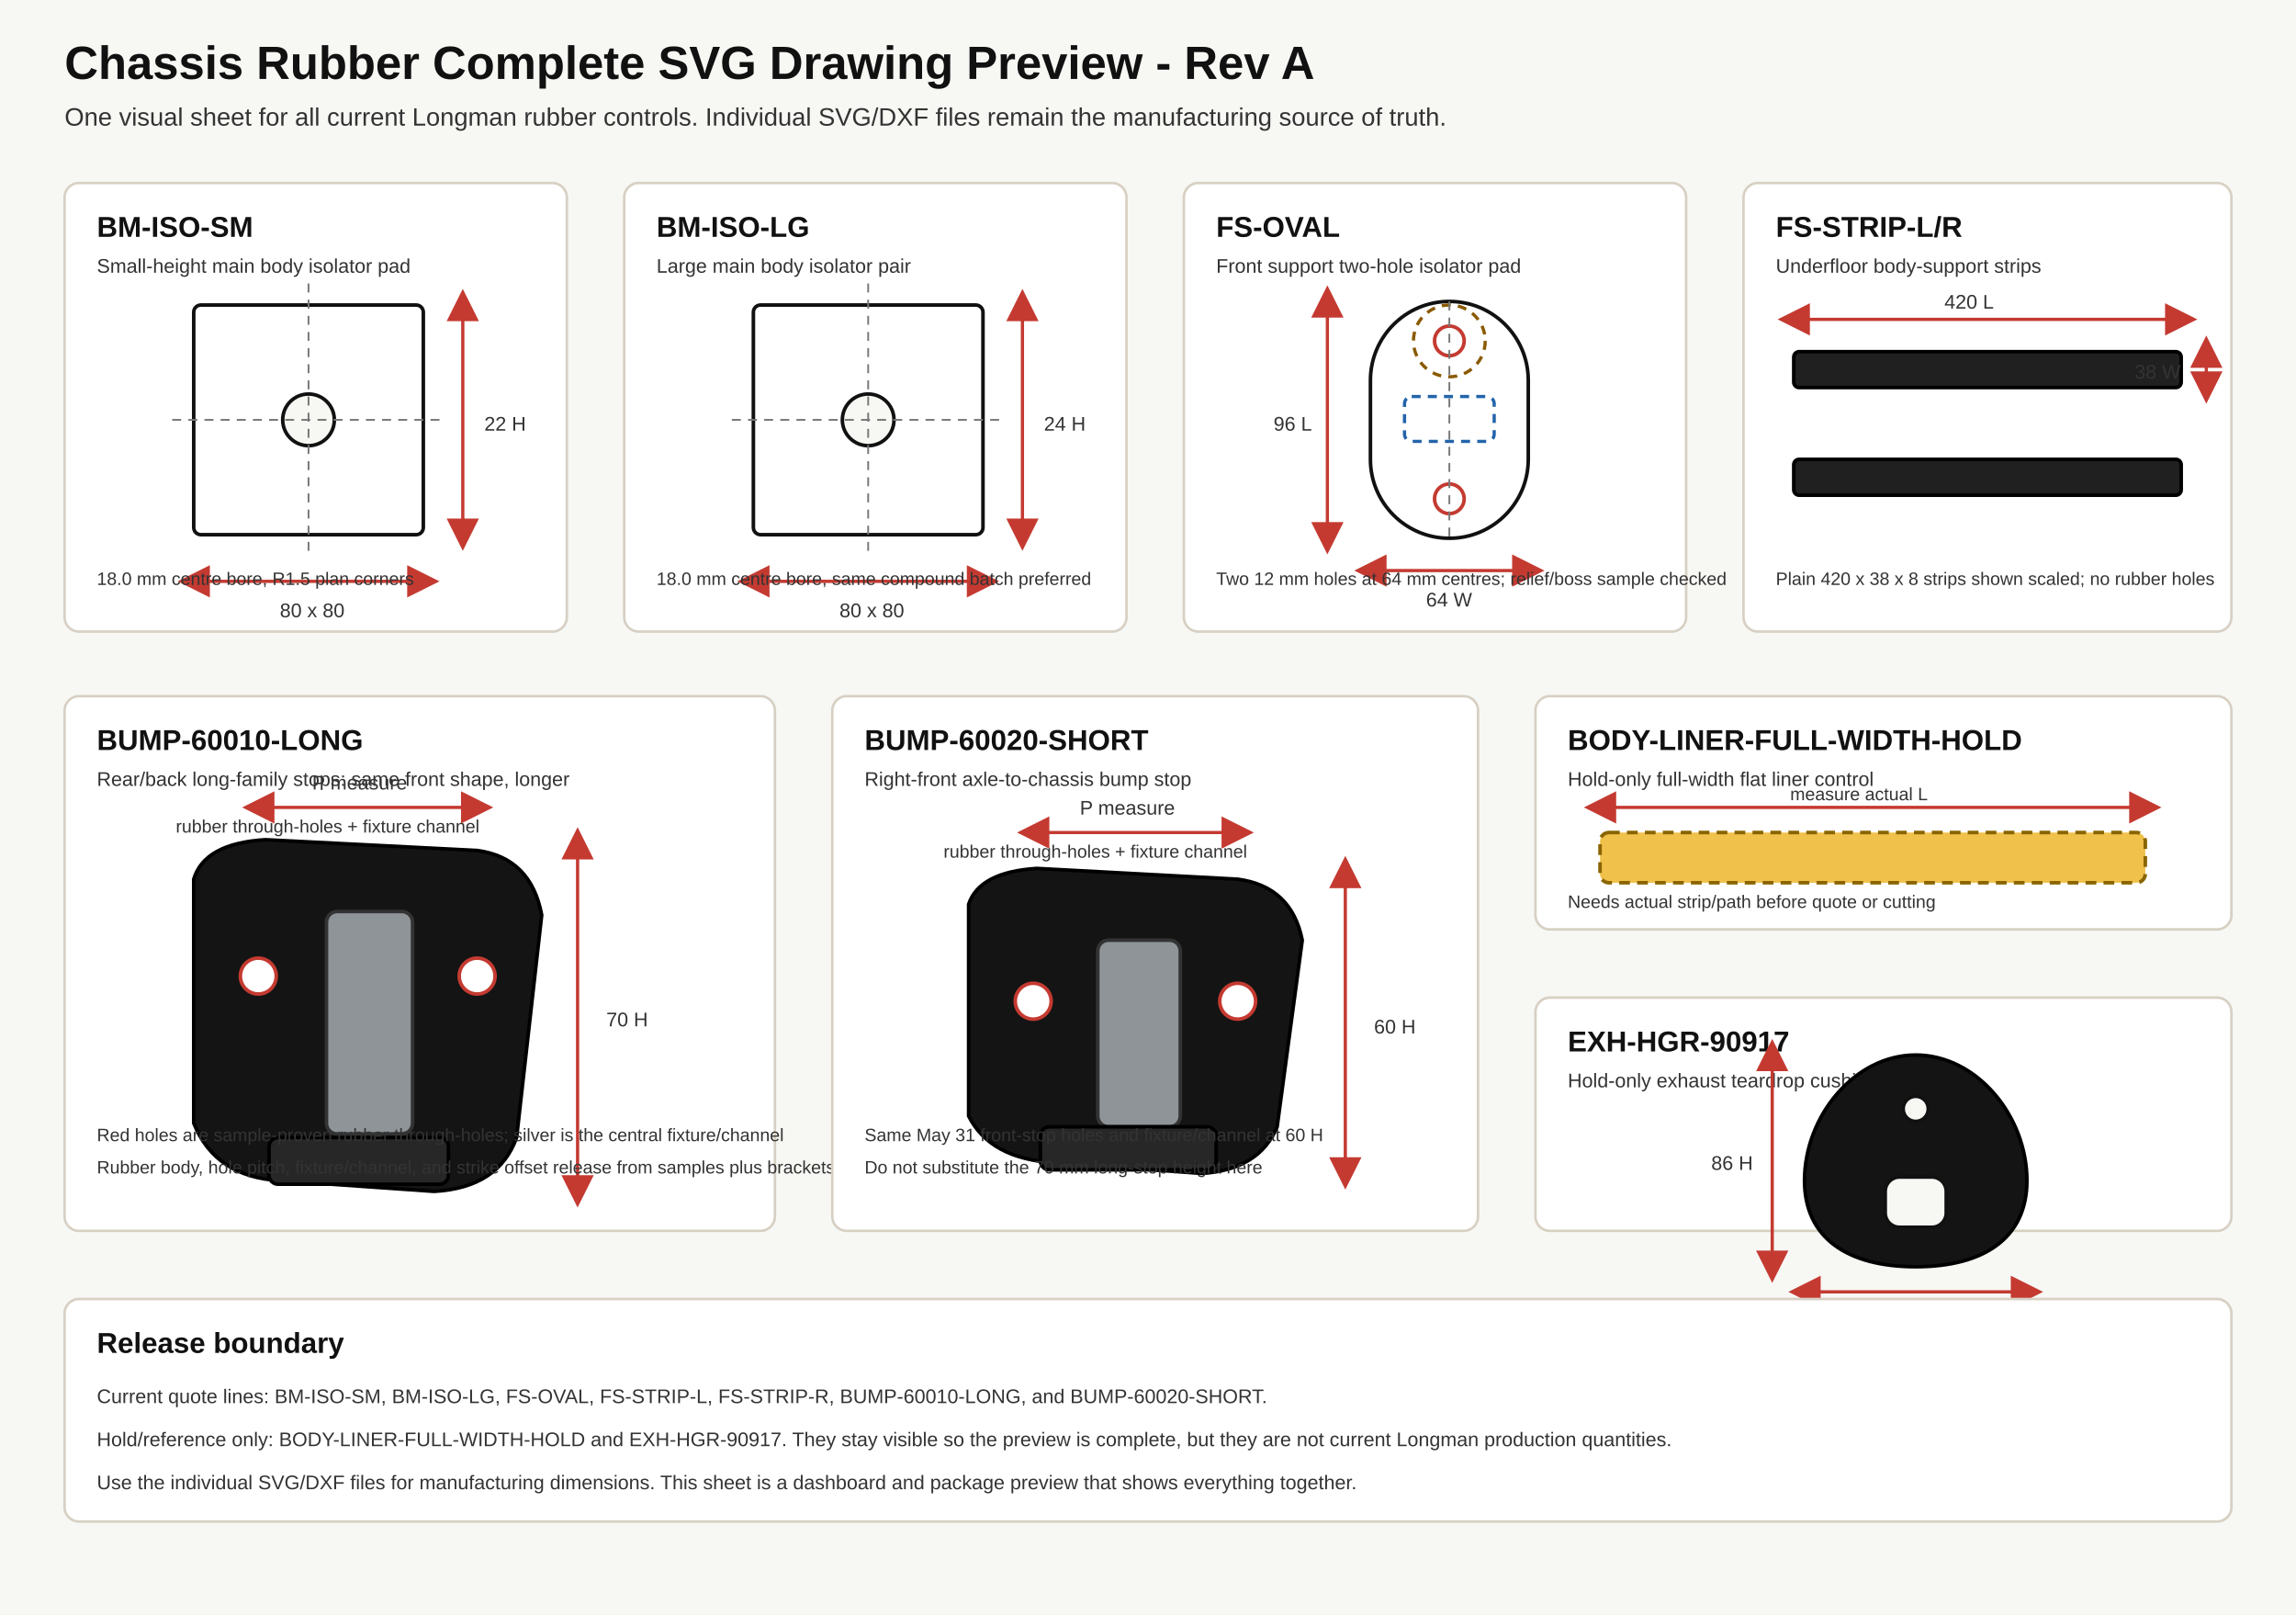
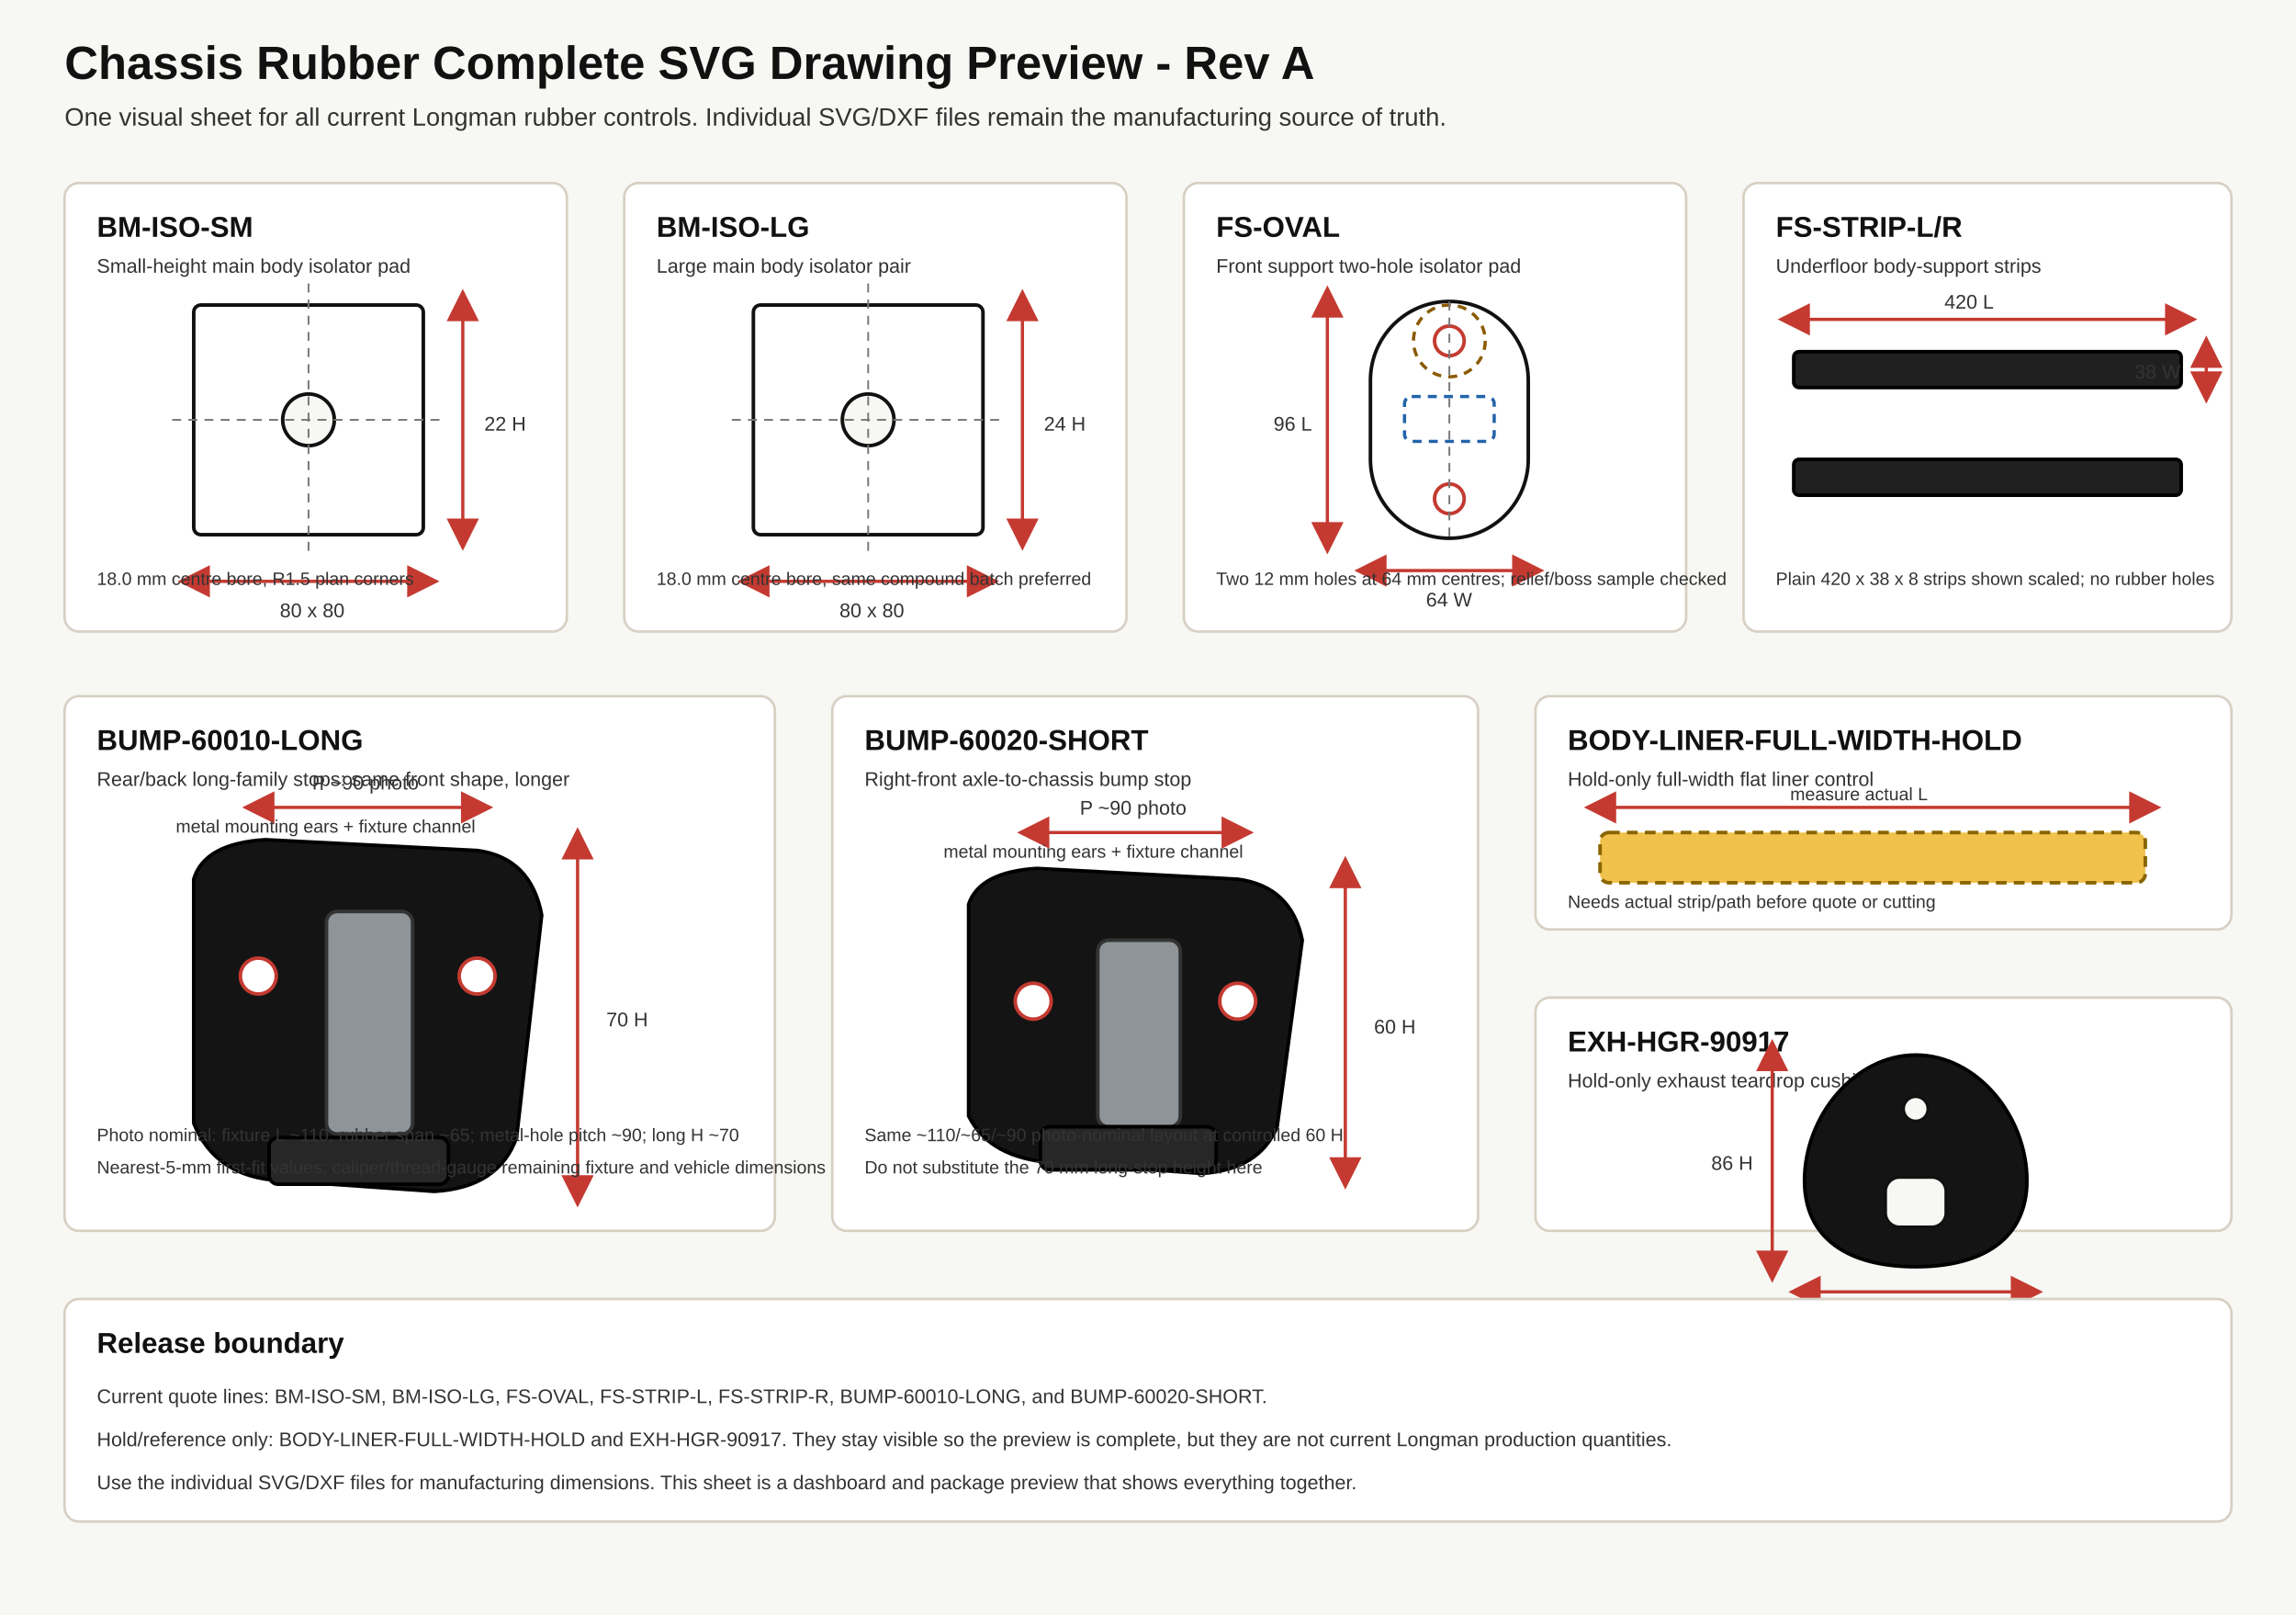
<svg xmlns="http://www.w3.org/2000/svg" width="1280" height="900" viewBox="0 0 1280 900" role="img" aria-labelledby="title desc">
  <rect width="1280" height="900" fill="#f7f7f4" />
  <style>
    .title { font: 700 26px Arial, sans-serif; fill: #111; }
    .subtitle { font: 14px Arial, sans-serif; fill: #333; }
    .panel { fill: #fff; stroke: #d7d0c3; stroke-width: 1.4; }
    .panel-title { font: 700 16px Arial, sans-serif; fill: #111; }
    .label { font: 13px Arial, sans-serif; fill: #222; }
    .small { font: 11px Arial, sans-serif; fill: #333; }
    .tiny { font: 10px Arial, sans-serif; fill: #333; }
    .rubber { fill: #141414; stroke: #000; stroke-width: 2; }
    .rubber2 { fill: #272727; stroke: #000; stroke-width: 2; }
    .steel { fill: #8e9498; stroke: #333; stroke-width: 2; }
    .cut { fill: none; stroke: #111; stroke-width: 2; }
    .hole { fill: #fff; stroke: #c43a31; stroke-width: 2; }
    .bore { fill: #f7f7f4; stroke: #111; stroke-width: 2; }
    .center { stroke: #777; stroke-width: 1; stroke-dasharray: 5 4; }
    .dim { stroke: #c43a31; stroke-width: 1.8; fill: none; marker-start: url(#arrow); marker-end: url(#arrow); }
    .guide { stroke: #666; stroke-width: 1.3; stroke-dasharray: 6 5; fill: none; }
    .hold { fill: #f0c14b; stroke: #8a6500; stroke-width: 2; stroke-dasharray: 6 4; }
    .mark { fill: none; stroke: #8a5a00; stroke-width: 1.8; stroke-dasharray: 5 4; }
    .relief { fill: none; stroke: #2364aa; stroke-width: 1.8; stroke-dasharray: 5 4; }
    .strip { fill: #202020; stroke: #000; stroke-width: 2; }
    .callout { stroke: #2364aa; stroke-width: 1.6; fill: none; marker-end: url(#arrowBlue); }
  </style>
  <defs>
    <marker id="arrow" markerWidth="10" markerHeight="10" refX="5" refY="5" orient="auto-start-reverse">
      <path d="M0,0 L10,5 L0,10 z" fill="#c43a31" />
    </marker>
    <marker id="arrowBlue" markerWidth="10" markerHeight="10" refX="8" refY="5" orient="auto">
      <path d="M0,0 L10,5 L0,10 z" fill="#2364aa" />
    </marker>
  </defs>
  <text x="36" y="44" class="title">Chassis Rubber Complete SVG Drawing Preview - Rev A</text>
  <text x="36" y="70" class="subtitle">One visual sheet for all current Longman rubber controls. Individual SVG/DXF files remain the manufacturing source of truth.</text>
  <g transform="translate(36,102)">
    <rect class="panel" x="0" y="0" width="280" height="250" rx="8" />
    <text class="panel-title" x="18" y="30">BM-ISO-SM</text>
    <text class="small" x="18" y="50">Small-height main body isolator pad</text>
    <g transform="translate(72,68)">
      <rect class="cut" x="0" y="0" width="128" height="128" rx="4" />
      <circle class="bore" cx="64" cy="64" r="14.4" />
      <line class="center" x1="64" y1="-12" x2="64" y2="140" />
      <line class="center" x1="-12" y1="64" x2="140" y2="64" />
      <path class="dim" d="M0 154 L128 154" />
      <text class="small" x="48" y="174">80 x 80</text>
      <path class="dim" d="M150 0 L150 128" />
      <text class="small" x="162" y="70">22 H</text>
    </g>
    <text class="tiny" x="18" y="224">18.0 mm centre bore, R1.5 plan corners</text>
  </g>
  <g transform="translate(348,102)">
    <rect class="panel" x="0" y="0" width="280" height="250" rx="8" />
    <text class="panel-title" x="18" y="30">BM-ISO-LG</text>
    <text class="small" x="18" y="50">Large main body isolator pair</text>
    <g transform="translate(72,68)">
      <rect class="cut" x="0" y="0" width="128" height="128" rx="4" />
      <circle class="bore" cx="64" cy="64" r="14.4" />
      <line class="center" x1="64" y1="-12" x2="64" y2="140" />
      <line class="center" x1="-12" y1="64" x2="140" y2="64" />
      <path class="dim" d="M0 154 L128 154" />
      <text class="small" x="48" y="174">80 x 80</text>
      <path class="dim" d="M150 0 L150 128" />
      <text class="small" x="162" y="70">24 H</text>
    </g>
    <text class="tiny" x="18" y="224">18.0 mm centre bore, same compound batch preferred</text>
  </g>
  <g transform="translate(660,102)">
    <rect class="panel" x="0" y="0" width="280" height="250" rx="8" />
    <text class="panel-title" x="18" y="30">FS-OVAL</text>
    <text class="small" x="18" y="50">Front support two-hole isolator pad</text>
    <g transform="translate(104,66)">
      <path class="cut" d="M0 44 A44 44 0 0 1 44 0 L44 0 A44 44 0 0 1 88 44 L88 88 A44 44 0 0 1 44 132 A44 44 0 0 1 0 88 Z" />
      <circle class="hole" cx="44" cy="22" r="8.25" />
      <circle class="hole" cx="44" cy="110" r="8.25" />
      <circle class="mark" cx="44" cy="22" r="20" />
      <rect class="relief" x="19" y="53" width="50" height="25" rx="4" />
      <line class="center" x1="44" y1="0" x2="44" y2="132" />
      <path class="dim" d="M-24 0 L-24 132" />
      <text class="small" x="-54" y="72">96 L</text>
      <path class="dim" d="M0 150 L88 150" />
      <text class="small" x="31" y="170">64 W</text>
    </g>
    <text class="tiny" x="18" y="224">Two 12 mm holes at 64 mm centres; relief/boss sample checked</text>
  </g>
  <g transform="translate(972,102)">
    <rect class="panel" x="0" y="0" width="272" height="250" rx="8" />
    <text class="panel-title" x="18" y="30">FS-STRIP-L/R</text>
    <text class="small" x="18" y="50">Underfloor body-support strips</text>
    <rect class="strip" x="28" y="94" width="216" height="20" rx="3" />
    <rect class="strip" x="28" y="154" width="216" height="20" rx="3" />
    <path class="dim" d="M28 76 L244 76" />
    <text class="small" x="112" y="70">420 L</text>
    <path class="dim" d="M258 94 L258 114" />
    <text class="small" x="218" y="109">38 W</text>
    <text class="tiny" x="18" y="224">Plain 420 x 38 x 8 strips shown scaled; no rubber holes</text>
  </g>
  <g transform="translate(36,388)">
    <rect class="panel" x="0" y="0" width="396" height="298" rx="8" />
    <text class="panel-title" x="18" y="30">BUMP-60010-LONG</text>
    <text class="small" x="18" y="50">Rear/back long-family stops: same front shape, longer</text>
    <g transform="translate(42,80)">
      <path class="rubber" d="M30 22 Q36 2 70 0 L188 6 Q218 10 224 42 L210 166 Q200 194 164 196 L78 190 Q42 188 30 158 Z" />
      <rect class="steel" x="104" y="40" width="48" height="124" rx="6" />
      <circle class="hole" cx="66" cy="76" r="10" />
      <circle class="hole" cx="188" cy="76" r="10" />
      <rect class="rubber2" x="72" y="166" width="100" height="26" rx="5" />
      <path class="dim" d="M244 2 L244 196" />
      <text class="small" x="260" y="104">70 H</text>
      <path class="dim" d="M66 -18 L188 -18" />
-       <text class="small" x="96" y="-28">P measure</text>
-       <text class="tiny" x="20" y="-4">rubber through-holes + fixture channel</text>
+       <text class="small" x="96" y="-28">P ~90 photo</text>
+       <text class="tiny" x="20" y="-4">metal mounting ears + fixture channel</text>
    </g>
-     <text class="tiny" x="18" y="248">Red holes are sample-proven rubber through-holes; silver is the central fixture/channel</text>
-     <text class="tiny" x="18" y="266">Rubber body, hole pitch, fixture/channel, and strike offset release from samples plus brackets</text>
+     <text class="tiny" x="18" y="248">Photo nominal: fixture L ~110; rubber span ~65; metal-hole pitch ~90; long H ~70</text>
+     <text class="tiny" x="18" y="266">Nearest-5-mm first-fit values; caliper/thread-gauge remaining fixture and vehicle dimensions</text>
  </g>
  <g transform="translate(464,388)">
    <rect class="panel" x="0" y="0" width="360" height="298" rx="8" />
    <text class="panel-title" x="18" y="30">BUMP-60020-SHORT</text>
    <text class="small" x="18" y="50">Right-front axle-to-chassis bump stop</text>
    <g transform="translate(42,94)">
      <path class="rubber" d="M34 22 Q40 4 72 2 L184 8 Q214 12 220 42 L206 146 Q196 170 164 172 L82 166 Q46 164 34 140 Z" />
      <rect class="steel" x="106" y="42" width="46" height="104" rx="6" />
      <circle class="hole" cx="70" cy="76" r="10" />
      <circle class="hole" cx="184" cy="76" r="10" />
      <rect class="rubber2" x="74" y="146" width="98" height="24" rx="5" />
      <path class="dim" d="M244 4 L244 172" />
      <text class="small" x="260" y="94">60 H</text>
      <path class="dim" d="M70 -18 L184 -18" />
-       <text class="small" x="96" y="-28">P measure</text>
-       <text class="tiny" x="20" y="-4">rubber through-holes + fixture channel</text>
+       <text class="small" x="96" y="-28">P ~90 photo</text>
+       <text class="tiny" x="20" y="-4">metal mounting ears + fixture channel</text>
    </g>
-     <text class="tiny" x="18" y="248">Same May 31 front-stop holes and fixture/channel at 60 H</text>
+     <text class="tiny" x="18" y="248">Same ~110/~65/~90 photo-nominal layout at controlled 60 H</text>
    <text class="tiny" x="18" y="266">Do not substitute the 70 mm long-stop height here</text>
  </g>
  <g transform="translate(856,388)">
    <rect class="panel" x="0" y="0" width="388" height="130" rx="8" />
    <text class="panel-title" x="18" y="30">BODY-LINER-FULL-WIDTH-HOLD</text>
    <text class="small" x="18" y="50">Hold-only full-width flat liner control</text>
    <rect class="hold" x="36" y="76" width="304" height="28" rx="5" />
    <path class="dim" d="M36 62 L340 62" />
    <text class="tiny" x="142" y="58">measure actual L</text>
    <text class="tiny" x="18" y="118">Needs actual strip/path before quote or cutting</text>
  </g>
  <g transform="translate(856,556)">
    <rect class="panel" x="0" y="0" width="388" height="130" rx="8" />
    <text class="panel-title" x="18" y="30">EXH-HGR-90917</text>
    <text class="small" x="18" y="50">Hold-only exhaust teardrop cushion reference</text>
    <g transform="translate(166,24)">
      <path class="rubber" d="M46 8 C80 8 108 42 108 78 C108 110 84 126 46 126 C8 126 -16 110 -16 78 C-16 42 12 8 46 8 Z" />
      <circle class="bore" cx="46" cy="38" r="7" />
      <rect class="bore" x="29" y="76" width="34" height="28" rx="8" />
      <path class="dim" d="M-34 8 L-34 126" />
      <text class="small" x="-68" y="72">86 H</text>
      <path class="dim" d="M-16 140 L108 140" />
      <text class="small" x="28" y="160">48 W</text>
    </g>
  </g>
  <g transform="translate(36,724)">
    <rect class="panel" x="0" y="0" width="1208" height="124" rx="8" />
    <text class="panel-title" x="18" y="30">Release boundary</text>
    <text class="small" x="18" y="58">Current quote lines: BM-ISO-SM, BM-ISO-LG, FS-OVAL, FS-STRIP-L, FS-STRIP-R, BUMP-60010-LONG, and BUMP-60020-SHORT.</text>
    <text class="small" x="18" y="82">Hold/reference only: BODY-LINER-FULL-WIDTH-HOLD and EXH-HGR-90917. They stay visible so the preview is complete, but they are not current Longman production quantities.</text>
    <text class="small" x="18" y="106">Use the individual SVG/DXF files for manufacturing dimensions. This sheet is a dashboard and package preview that shows everything together.</text>
  </g>
</svg>
